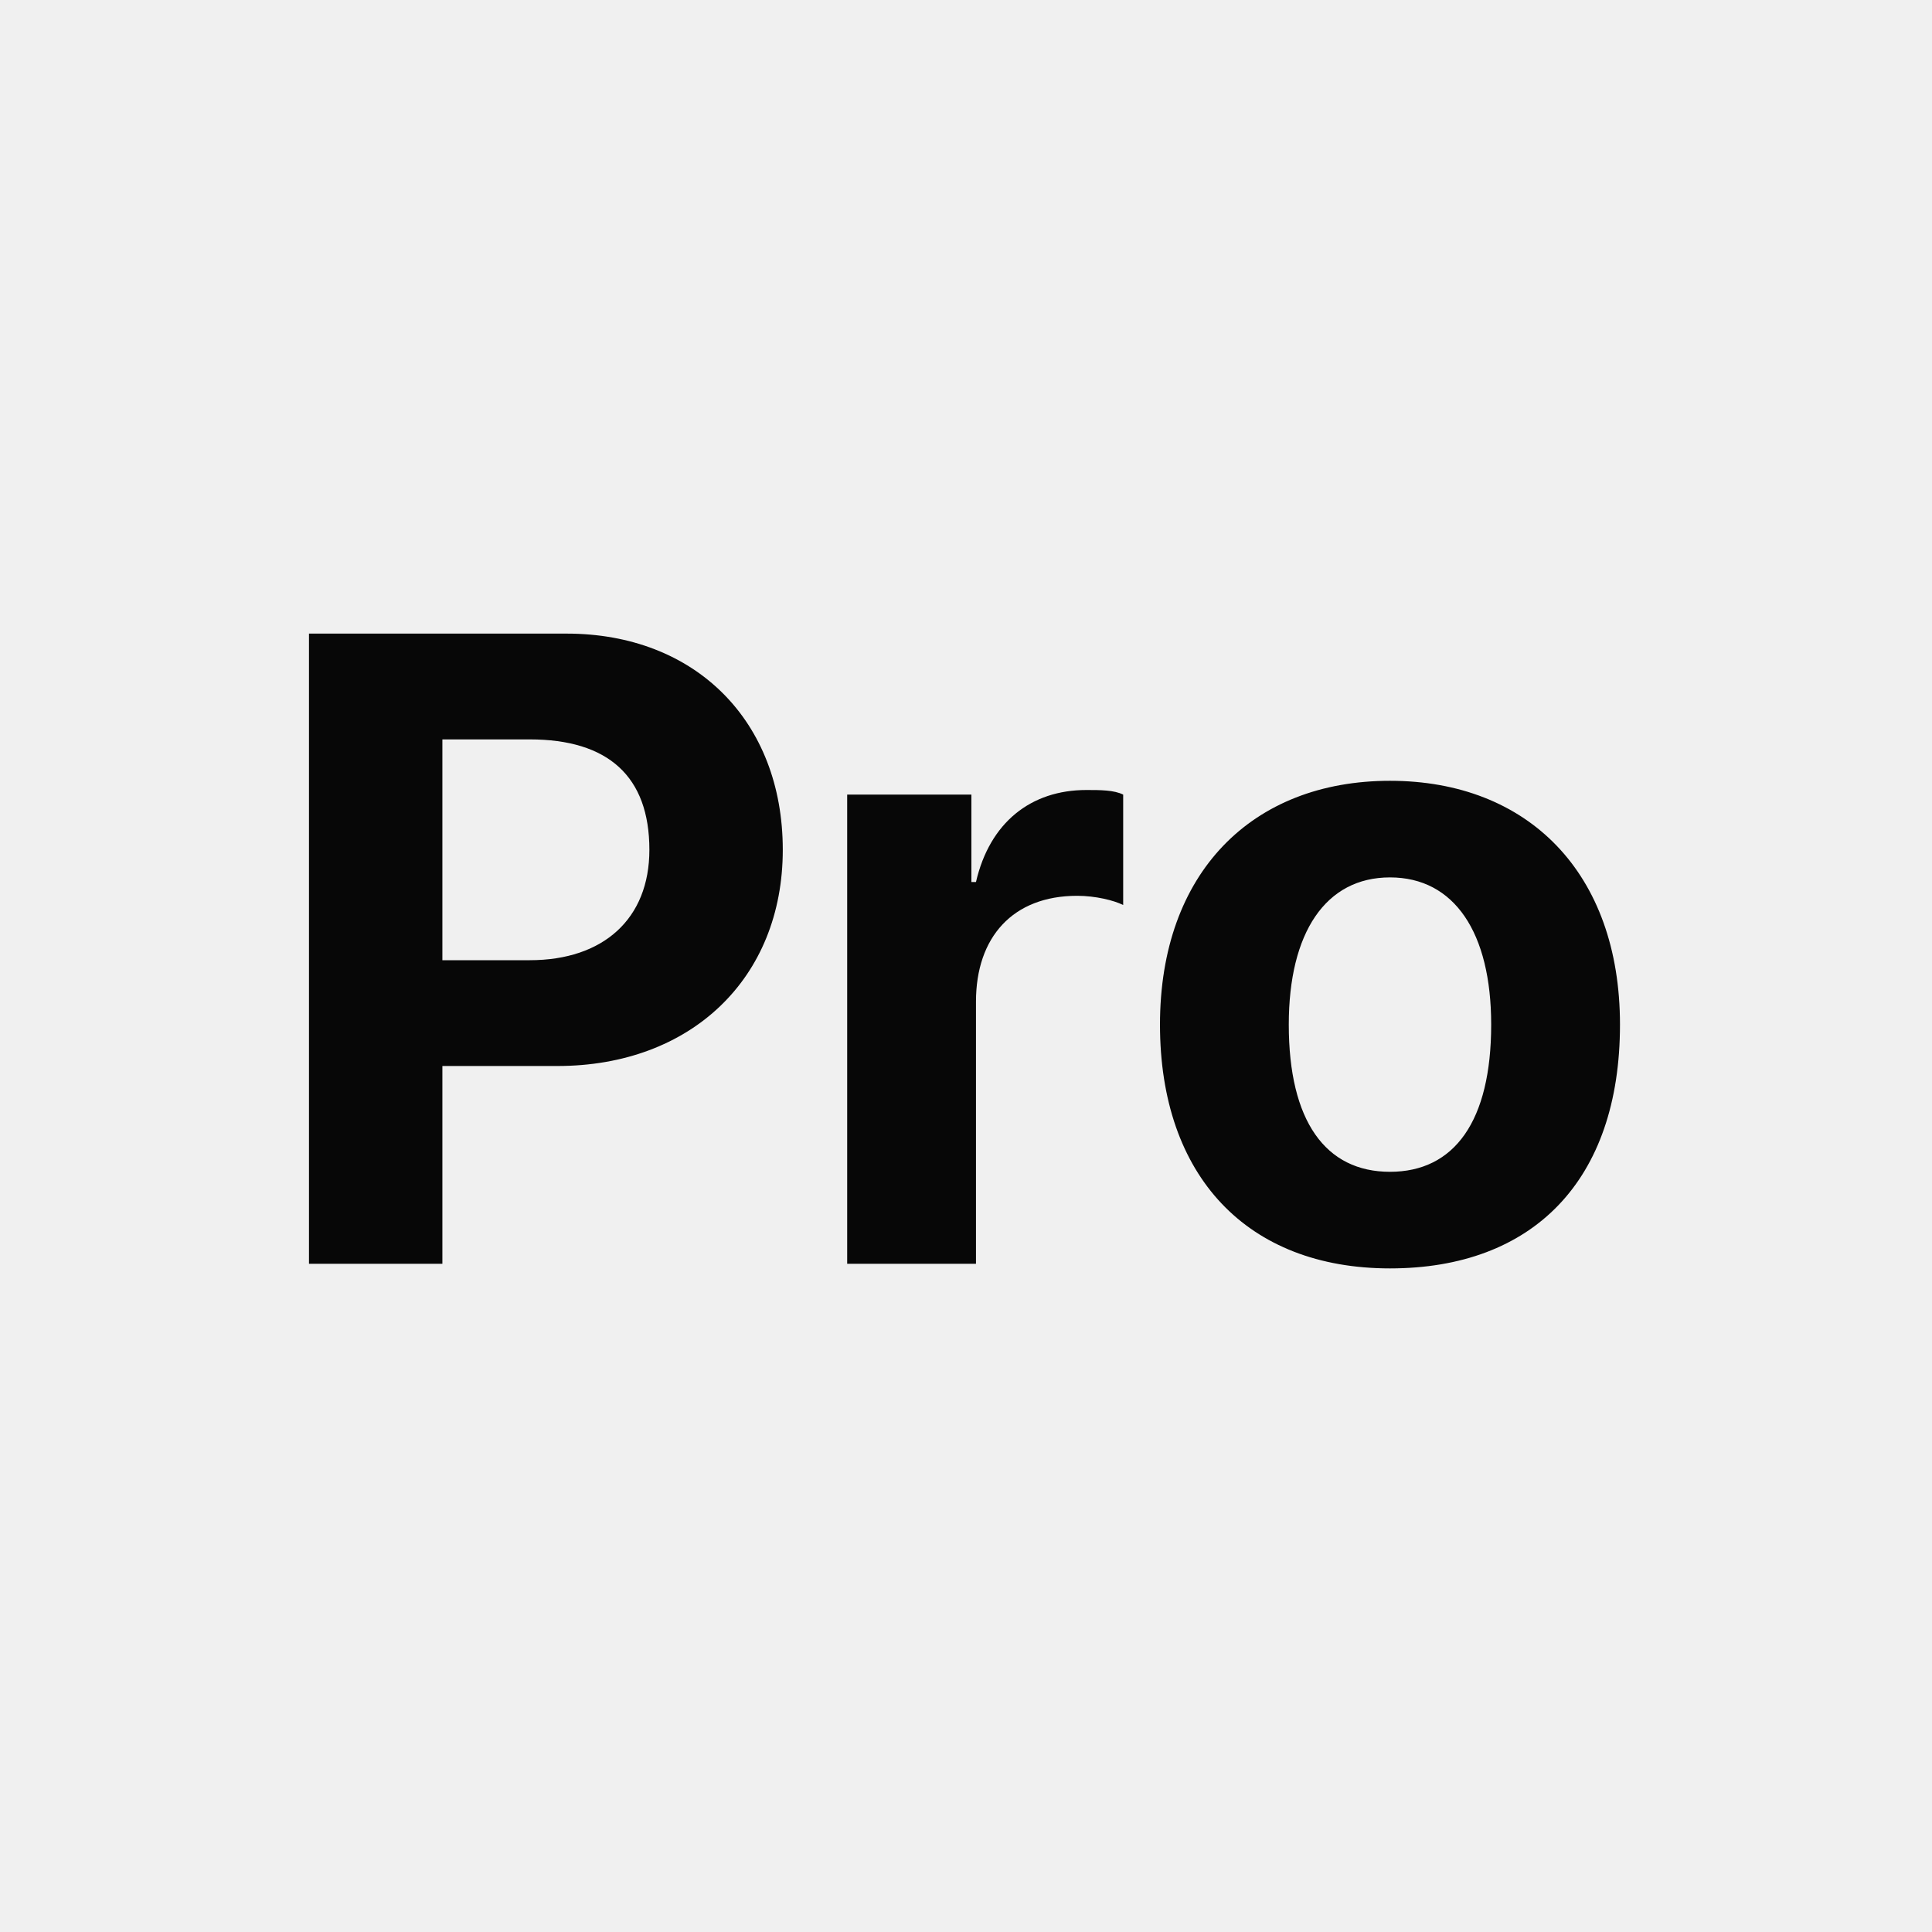
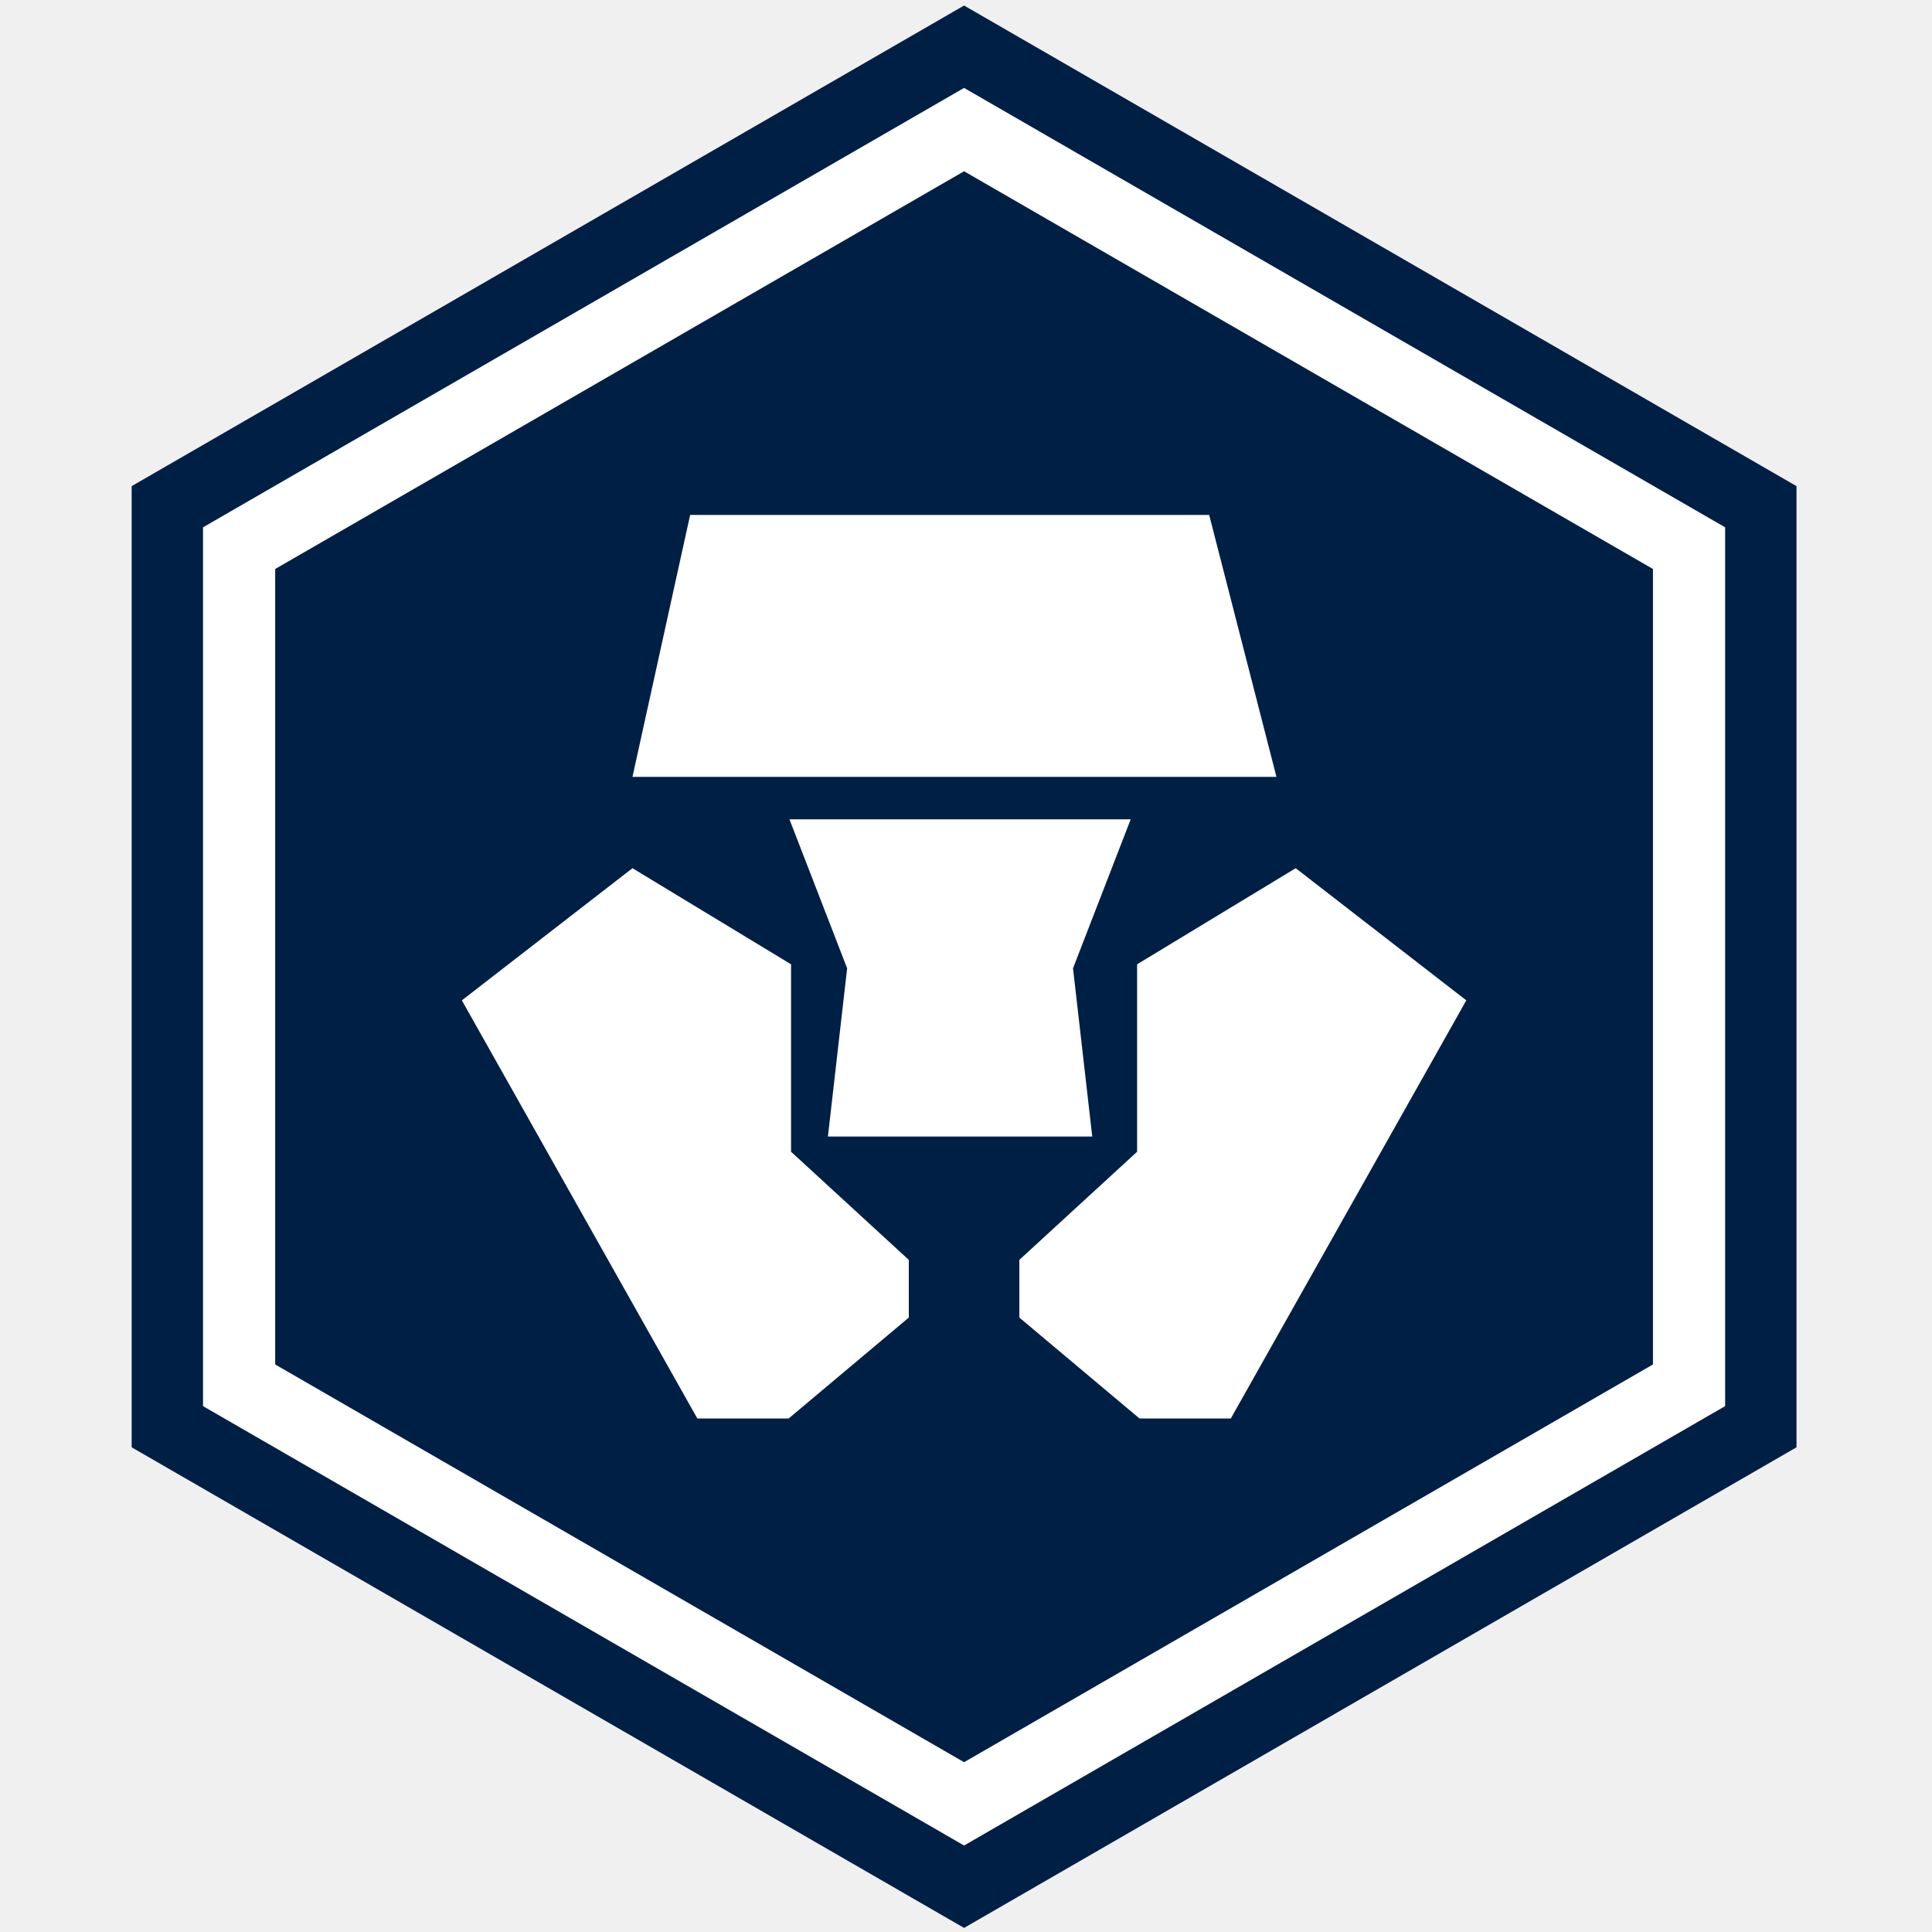
- <svg xmlns="http://www.w3.org/2000/svg" width="42" height="42">
-   <g>
-     <path fill="#070707" d="m6.717,13.774l5.6,0c2.8,0 4.7,1.9 4.7,4.7c0,2.8 -2,4.7 -4.9,4.7l-2.5,0l0,4.3l-2.9,0l0,-13.7zm2.9,2.2l0,4.9l1.9,0c1.6,0 2.6,-0.9 2.6,-2.4c0,-1.6 -0.9,-2.4 -2.6,-2.4l-1.9,0l0,-0.1zm8.9,11.5l2.7,0l0,-5.7c0,-1.4 0.8,-2.3 2.2,-2.3c0.4,0 0.8,0.1 1,0.2l0,-2.4c-0.2,-0.1 -0.5,-0.1 -0.8,-0.1c-1.2,0 -2.1,0.7 -2.4,2l-0.1,0l0,-1.9l-2.7,0l0,10.2l0.1,0zm11.7,0.1c-3.1,0 -5,-2 -5,-5.3c0,-3.3 2,-5.3 5,-5.3s5,2 5,5.3c0,3.4 -1.9,5.3 -5,5.3zm0,-2.1c1.4,0 2.2,-1.1 2.2,-3.2c0,-2 -0.8,-3.2 -2.2,-3.2c-1.4,0 -2.2,1.2 -2.2,3.2c0,2.1 0.8,3.2 2.2,3.2z" class="st0" id="Ant-Design-Pro" />
-   </g>
+ <svg xmlns="http://www.w3.org/2000/svg" t="1644916215352" class="icon" viewBox="0 0 1024 1024" version="1.1" p-id="4008" width="200" height="200">
+   <path d="M69.785 257.656v509.453l441.196 254.726 441.201-254.726v-509.453L510.981 2.929z" fill="#001F45" p-id="4009" />
+   <path d="M107.607 279.491v465.782L510.981 978.159l403.374-232.886V279.491L510.981 46.6z" fill="#FFFFFF" p-id="4010" />
+   <path d="M145.856 301.576v421.613l365.125 210.812 365.125-210.812V301.576L510.981 90.769z" fill="#001F45" p-id="4011" />
+   <path d="M640.892 272.939h-275.104l-30.567 138.826h341.333zM419.28 511.108l-84.06-50.945-90.428 70.05 124.816 221.612h48.398l63.682-53.493v-30.567l-62.408-57.313zM686.742 460.163l-84.06 50.945v99.343l-62.408 57.313v30.567l63.682 53.493h48.398l124.816-221.612z" fill="#FFFFFF" p-id="4012" />
+   <path d="M418.434 434.263l30.567 78.965-10.189 89.154h140.1l-10.189-89.154 30.567-78.965z" fill="#FFFFFF" p-id="4013" />
</svg>
